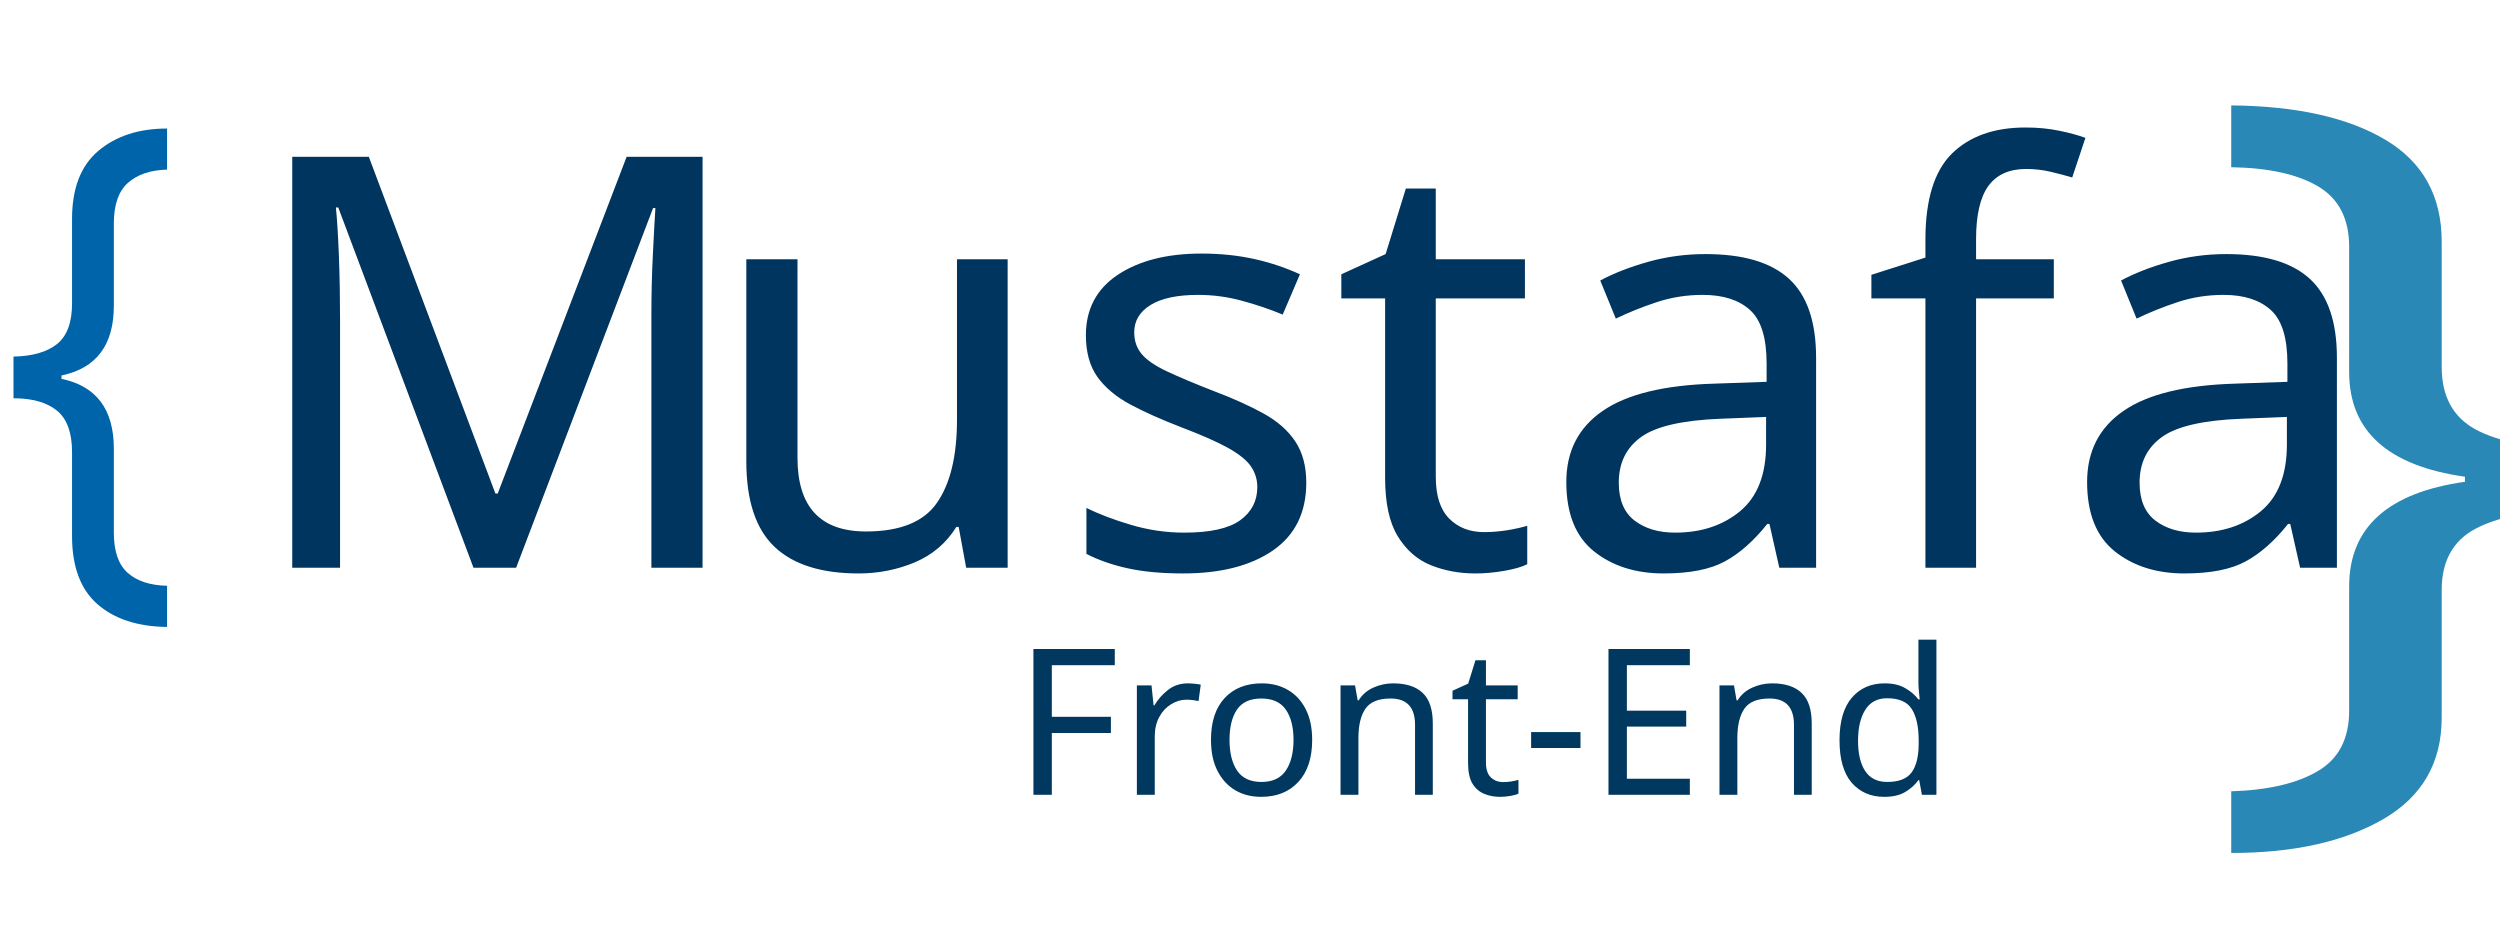
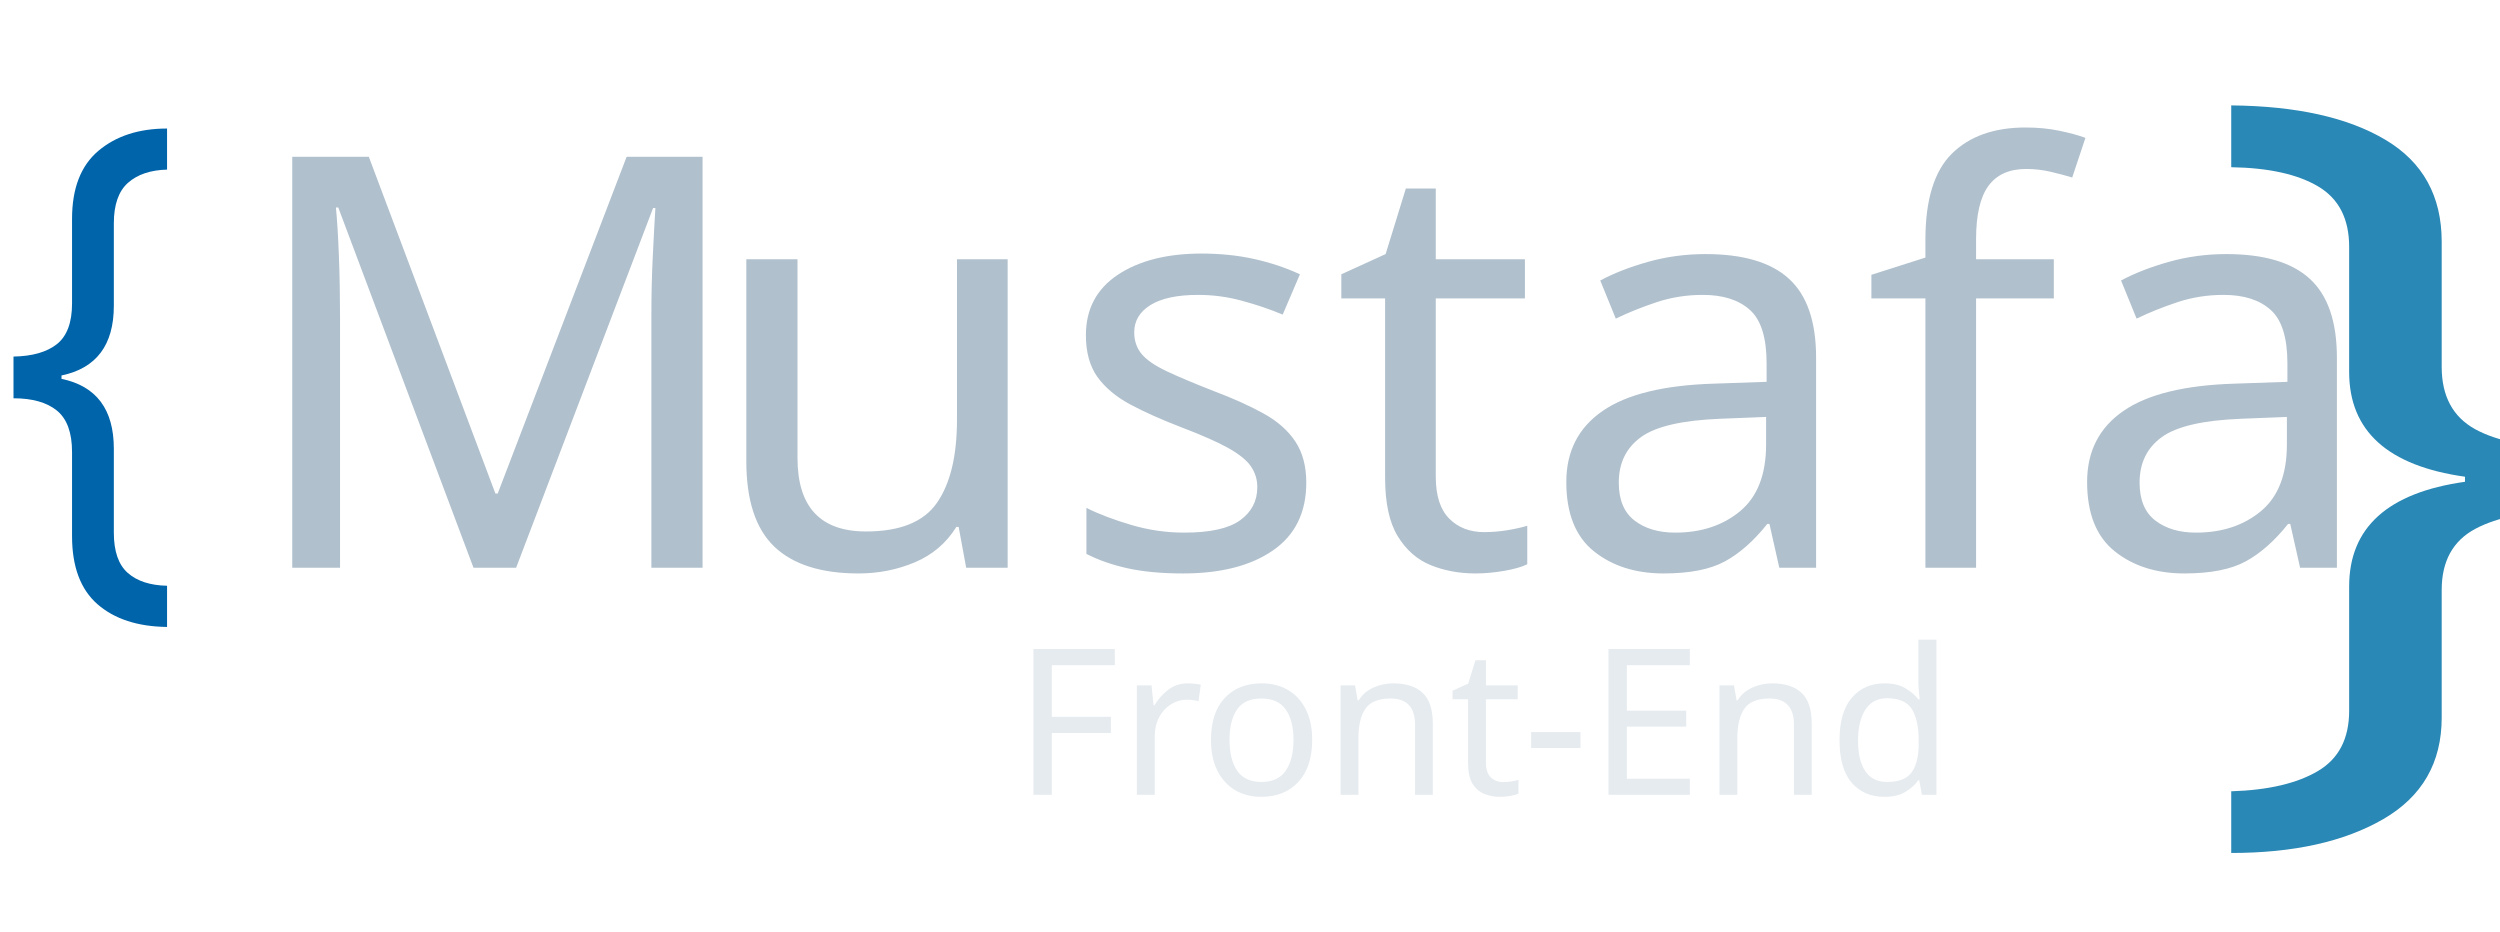
<svg xmlns="http://www.w3.org/2000/svg" id="Layer_2" data-name="Layer 2" viewBox="0 0 301.5 112.39">
  <defs>
    <style>
      .cls-1 {
-         fill: #00385f;
-         font-family: LucidaConsole, 'Lucida Console';
-         font-size: 24.61px;
+         fill: #0064aa;
+         font-size: 68.93px;
      }

-       .cls-2 {
-         fill: #2988b5;
-         font-size: 103.39px;
-       }
- 
-       .cls-2, .cls-3, .cls-4 {
+       .cls-1, .cls-2, .cls-3 {
        font-family: MyriadPro-Regular, 'Myriad Pro';
      }

-       .cls-3 {
-         fill: #00355f;
-         font-size: 69.4px;
-       }
- 
      .cls-4 {
-         fill: #0064aa;
-         font-size: 68.93px;
+         fill: #e6ebef;
+         font-family: LucidaConsole, 'Lucida Console';
+         font-size: 24.61px;
      }

      .cls-5 {
        letter-spacing: 0em;
      }
+ 
+       .cls-2 {
+         fill: #b0c0cd;
+         font-size: 69.4px;
+       }
+ 
+       .cls-3 {
+         fill: #2988b5;
+         font-size: 103.39px;
+       }
    </style>
  </defs>
  <g id="Layer_1-2" data-name="Layer 1">
    <g>
-       <text class="cls-4" transform="translate(0 64.72) scale(.84 1)">
+       <text class="cls-1" transform="translate(0 64.72) scale(.84 1)">
        <tspan x="0" y="0">{</tspan>
      </text>
-       <text class="cls-2" transform="translate(264.98 86.54) scale(1.24 1)">
+       <text class="cls-3" transform="translate(264.98 86.54) scale(1.24 1)">
        <tspan x="0" y="0">}</tspan>
      </text>
-       <text class="cls-3" transform="translate(28.51 68.47)">
+       <text class="cls-2" transform="translate(28.51 68.47)">
        <tspan class="cls-5" x="0" y="0">M</tspan>
        <tspan x="56.01" y="0">ustafa</tspan>
      </text>
-       <text class="cls-1" transform="translate(122.24 95.85)">
+       <text class="cls-4" transform="translate(122.24 95.85)">
        <tspan x="0" y="0">Front-End</tspan>
      </text>
    </g>
  </g>
</svg>
